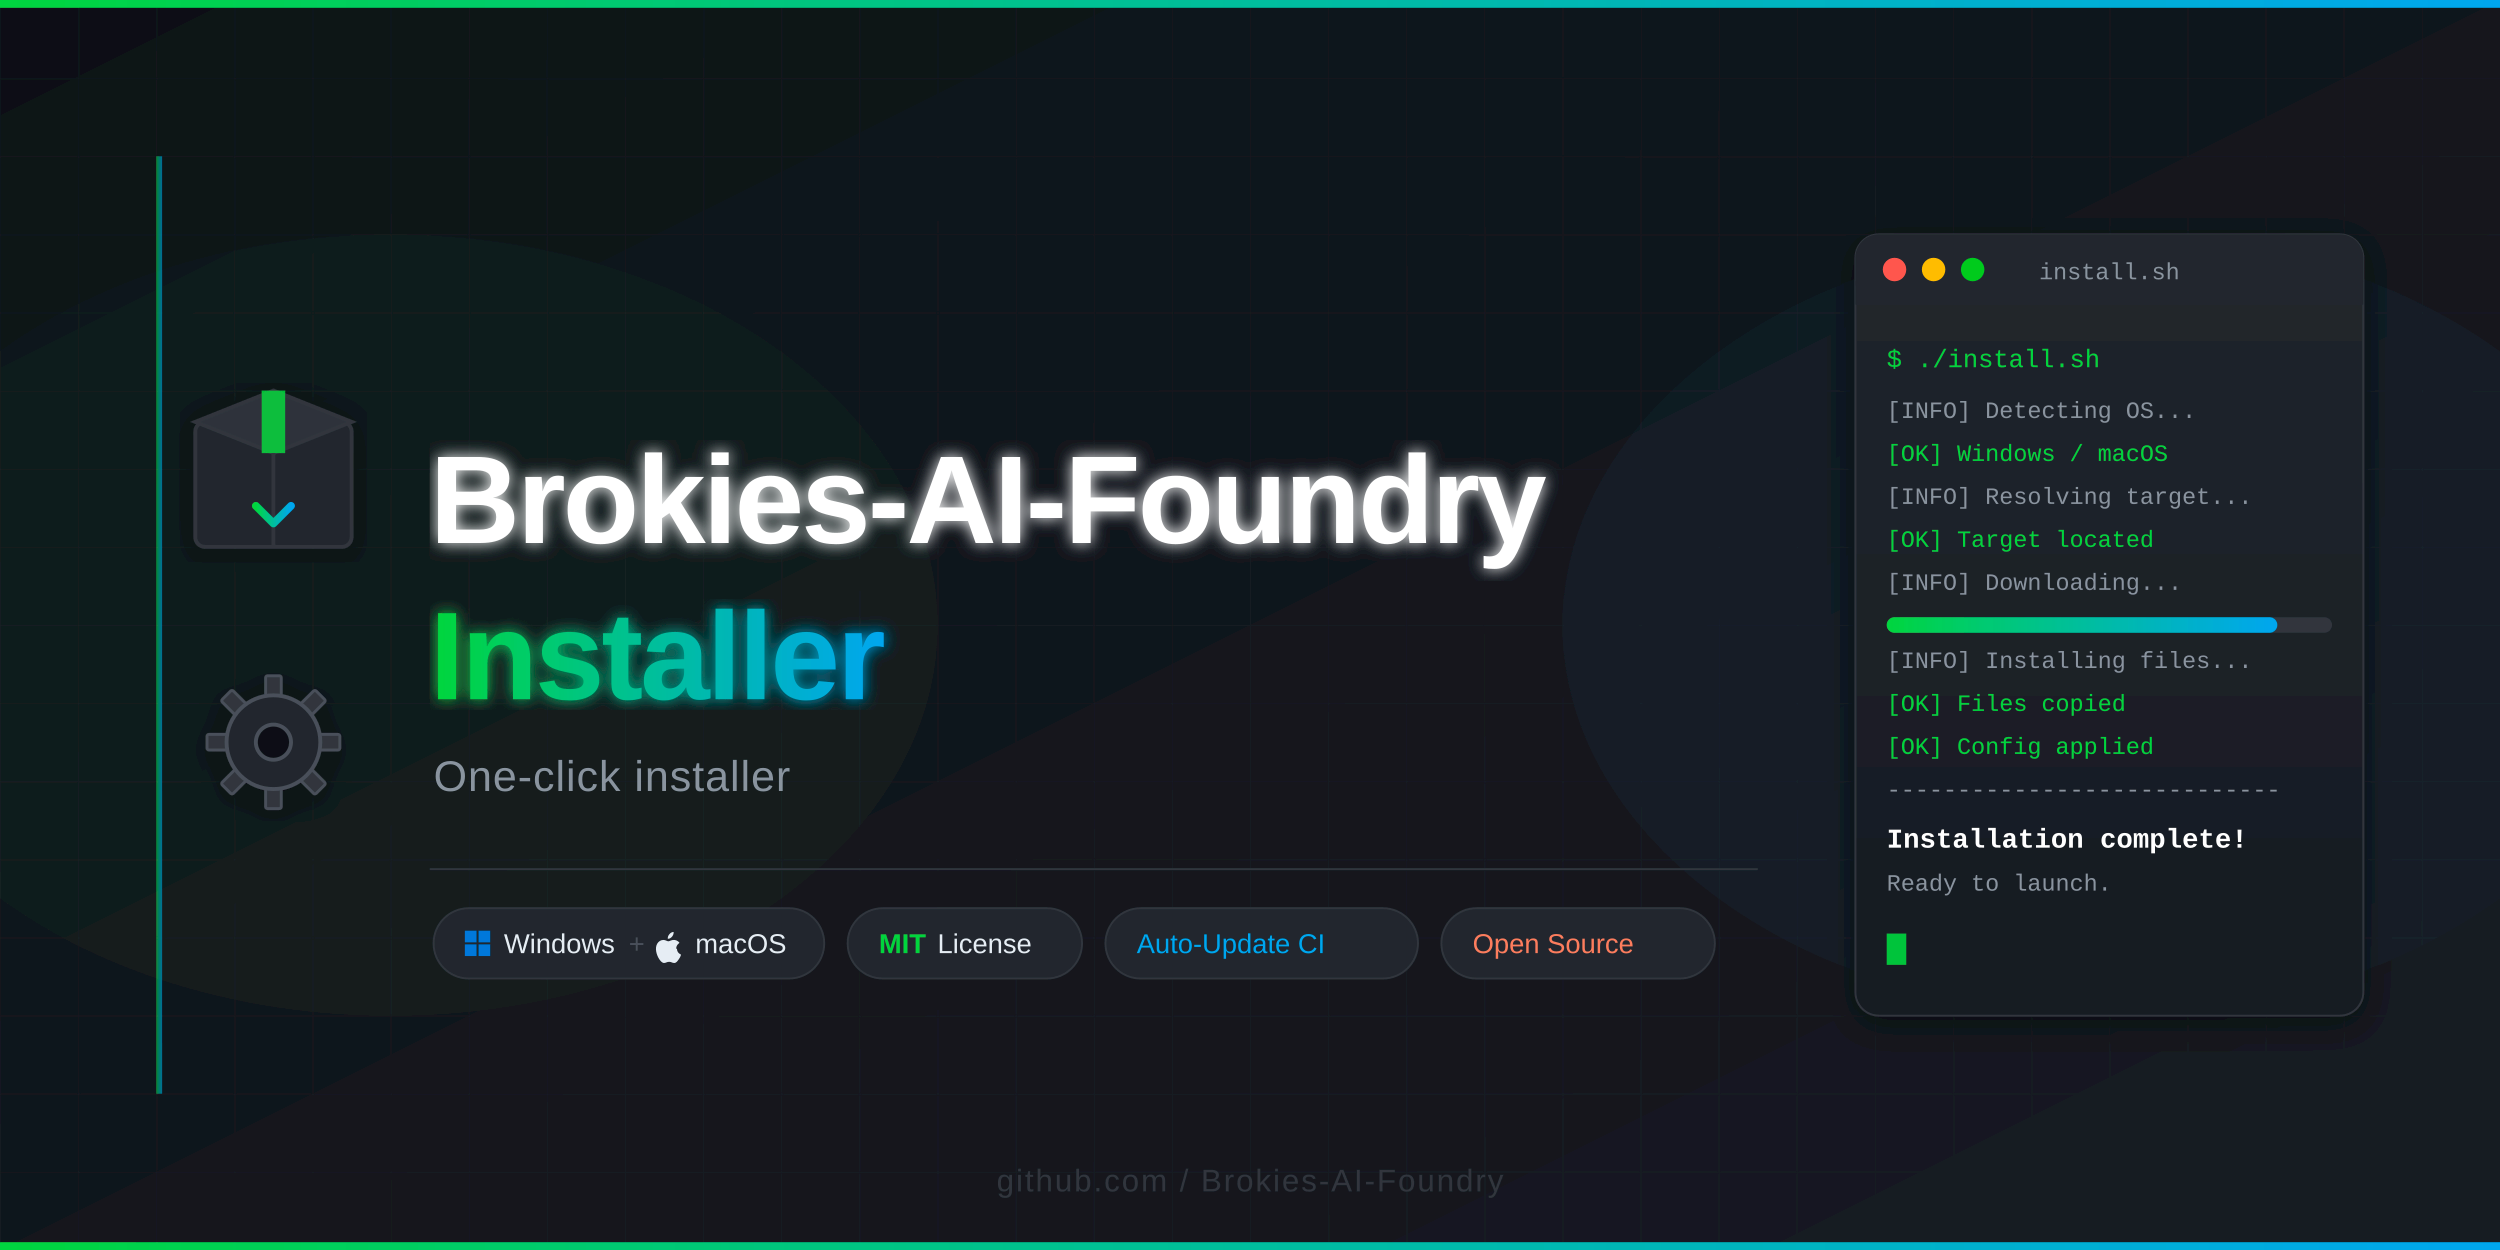
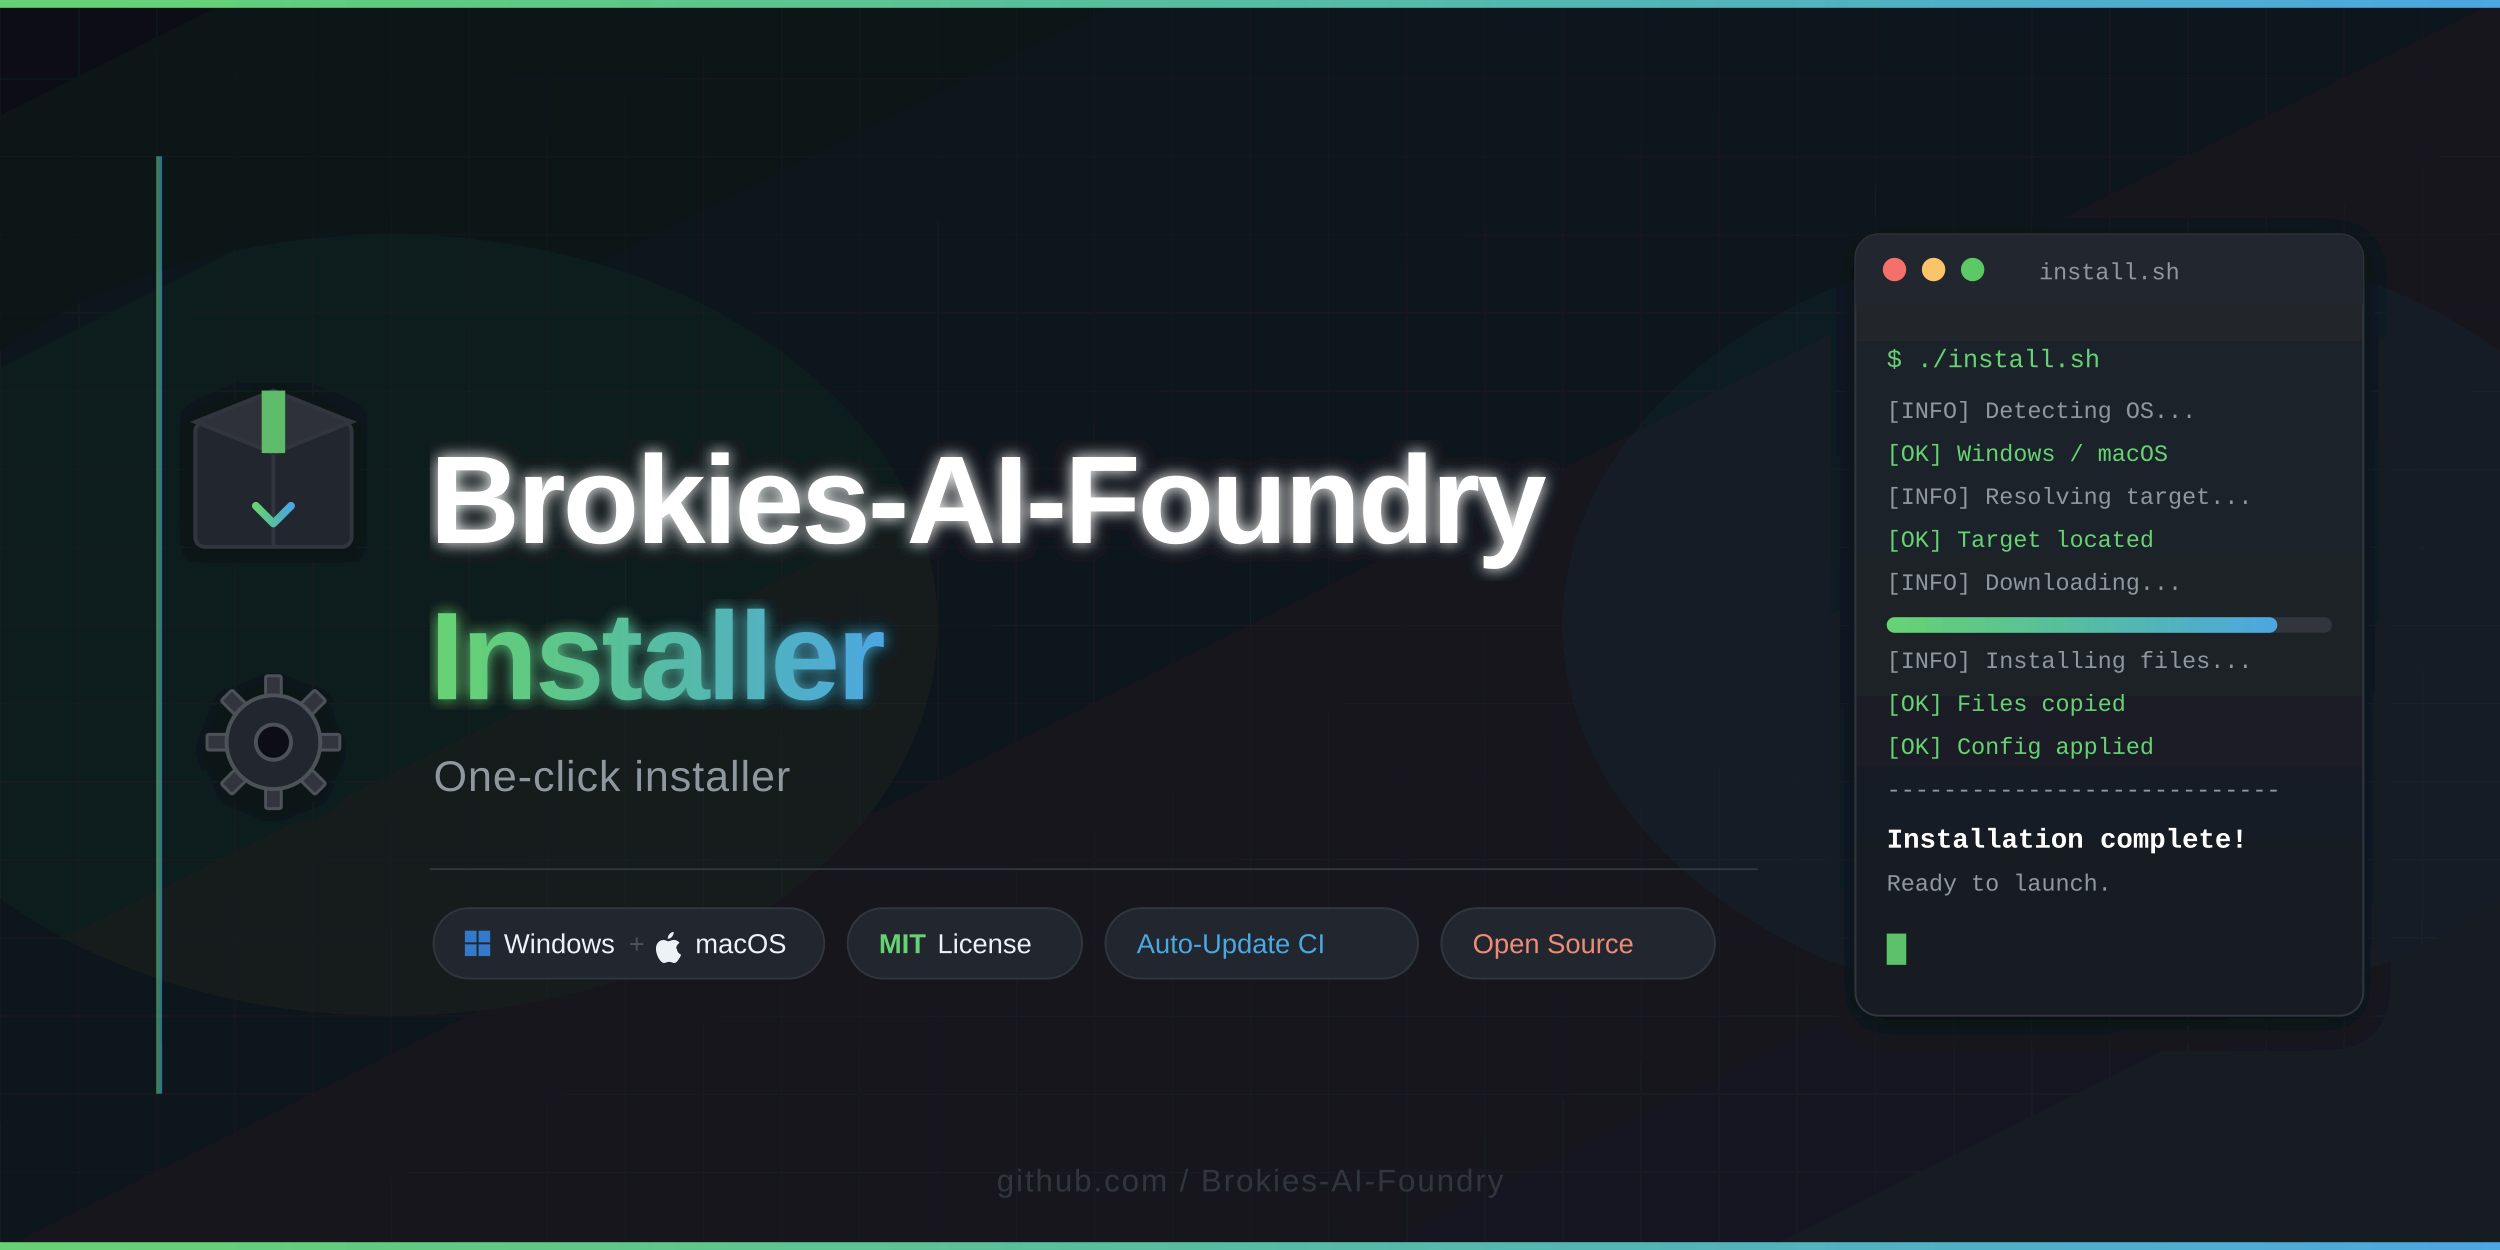
<svg xmlns="http://www.w3.org/2000/svg" viewBox="0 0 1280 640" width="1280" height="640">
  <defs>
    <linearGradient id="bgGrad" x1="0%" y1="0%" x2="100%" y2="100%">
      <stop offset="0%" style="stop-color:#0d1117;stop-opacity:1" />
      <stop offset="100%" style="stop-color:#161b22;stop-opacity:1" />
    </linearGradient>
    <linearGradient id="accentGrad" x1="0%" y1="0%" x2="100%" y2="0%">
      <stop offset="0%" style="stop-color:#39d353;stop-opacity:1" />
      <stop offset="100%" style="stop-color:#0ea5e9;stop-opacity:1" />
    </linearGradient>
    <linearGradient id="cardGrad" x1="0%" y1="0%" x2="0%" y2="100%">
      <stop offset="0%" style="stop-color:#21262d;stop-opacity:1" />
      <stop offset="100%" style="stop-color:#161b22;stop-opacity:1" />
    </linearGradient>
    <filter id="glow">
      <feGaussianBlur stdDeviation="4" result="coloredBlur" />
      <feMerge>
        <feMergeNode in="coloredBlur" />
        <feMergeNode in="SourceGraphic" />
      </feMerge>
    </filter>
    <filter id="shadow">
      <feDropShadow dx="0" dy="4" stdDeviation="8" flood-color="#000000" flood-opacity="0.5" />
    </filter>
    <filter id="tone" x="0%" y="0%" width="100%" height="100%">
-       <feColorMatrix type="saturate" values="1.10" />
-       <feColorMatrix type="matrix" values="   1.00 0 0 0 0   0 1.00 0 0 0   0 0 1.00 0 0   0 0 0 1 0" />
+       <feColorMatrix type="saturate" values="0.80" />
+       <feColorMatrix type="matrix" values="   1.05 0 0 0 0   0 1.05 0 0 0   0 0 1.05 0 0   0 0 0 1 0" />
    </filter>
    <clipPath id="titleClip">
      <rect x="220" y="200" width="710" height="100" />
    </clipPath>
    <clipPath id="installerClip">
      <rect x="220" y="295" width="710" height="100" />
    </clipPath>
    <clipPath id="subtitleClip">
      <rect x="220" y="380" width="710" height="55" />
    </clipPath>
  </defs>
  <g filter="url(#tone)">
    <rect width="1280" height="640" fill="url(#bgGrad)" />
    <pattern id="grid" width="40" height="40" patternUnits="userSpaceOnUse">
      <path d="M 40 0 L 0 0 0 40" fill="none" stroke="#21262d" stroke-width="0.5" />
    </pattern>
    <rect width="1280" height="640" fill="url(#grid)" opacity="0.4" />
    <ellipse cx="200" cy="320" rx="280" ry="200" fill="#39d353" opacity="0.04" />
    <ellipse cx="1080" cy="320" rx="280" ry="200" fill="#0ea5e9" opacity="0.04" />
    <rect x="0" y="0" width="1280" height="4" fill="url(#accentGrad)" />
    <rect x="0" y="636" width="1280" height="4" fill="url(#accentGrad)" />
    <rect x="80" y="80" width="3" height="480" fill="url(#accentGrad)" opacity="0.6" />
    <g transform="translate(100, 200)" filter="url(#shadow)">
      <rect x="0" y="16" width="80" height="64" fill="#21262d" stroke="#30363d" stroke-width="2" rx="5" />
      <polygon points="0,16 40,0 80,16 40,32" fill="#2d333b" stroke="#30363d" stroke-width="2" />
      <rect x="34" y="0" width="12" height="32" fill="#39d353" opacity="0.85" />
      <line x1="40" y1="32" x2="40" y2="80" stroke="#30363d" stroke-width="2" />
      <g transform="translate(40, 56)">
        <line x1="0" y1="-12" x2="0" y2="12" stroke="url(#accentGrad)" stroke-width="4" stroke-linecap="round" />
        <polyline points="-9,3 0,12 9,3" fill="none" stroke="url(#accentGrad)" stroke-width="4" stroke-linecap="round" stroke-linejoin="round" />
      </g>
    </g>
    <g transform="translate(140, 380)" filter="url(#shadow)">
      <g fill="#30363d" stroke="#484f58" stroke-width="1.5">
        <rect x="-4" y="-34" width="8" height="14" rx="1" />
        <rect x="-4" y="-34" width="8" height="14" rx="1" transform="rotate(45)" />
        <rect x="-4" y="-34" width="8" height="14" rx="1" transform="rotate(90)" />
        <rect x="-4" y="-34" width="8" height="14" rx="1" transform="rotate(135)" />
        <rect x="-4" y="-34" width="8" height="14" rx="1" transform="rotate(180)" />
        <rect x="-4" y="-34" width="8" height="14" rx="1" transform="rotate(225)" />
        <rect x="-4" y="-34" width="8" height="14" rx="1" transform="rotate(270)" />
        <rect x="-4" y="-34" width="8" height="14" rx="1" transform="rotate(315)" />
      </g>
      <circle cx="0" cy="0" r="24" fill="#21262d" stroke="#484f58" stroke-width="2" />
      <circle cx="0" cy="0" r="9" fill="#0d1117" stroke="#484f58" stroke-width="2" />
    </g>
    <g clip-path="url(#titleClip)">
      <text id="projectName" x="220" y="278" font-family="'Segoe UI', 'Helvetica Neue', Arial, sans-serif" font-size="64" font-weight="700" letter-spacing="-1.5" fill="#ffffff" filter="url(#glow)" textLength="710" lengthAdjust="spacingAndGlyphs">Brokies-AI-Foundry</text>
    </g>
    <g clip-path="url(#installerClip)">
      <text x="220" y="358" font-family="'Segoe UI', 'Helvetica Neue', Arial, sans-serif" font-size="64" font-weight="700" letter-spacing="-1.5" fill="url(#accentGrad)" filter="url(#glow)">Installer</text>
    </g>
    <g clip-path="url(#subtitleClip)">
      <text x="222" y="405" font-family="'Segoe UI', 'Helvetica Neue', Arial, sans-serif" font-size="22" font-weight="400" fill="#8b949e" letter-spacing="0.5">One-click installer</text>
    </g>
    <line x1="220" y1="445" x2="900" y2="445" stroke="#30363d" stroke-width="1" />
    <g transform="translate(222, 465)">
      <rect x="0" y="0" width="200" height="36" fill="#21262d" rx="18" stroke="#30363d" stroke-width="1" />
      <g transform="translate(16, 11.5)">
        <rect x="0" y="0" width="6" height="6" fill="#0078d4" />
        <rect x="7" y="0" width="6" height="6" fill="#0078d4" />
        <rect x="0" y="7" width="6" height="6" fill="#0078d4" />
        <rect x="7" y="7" width="6" height="6" fill="#0078d4" />
      </g>
      <text x="36" y="23" font-family="'Segoe UI', Arial, sans-serif" font-size="14" fill="#e6edf3" font-weight="500">Windows</text>
      <text x="104" y="23" text-anchor="middle" font-family="'Segoe UI', Arial, sans-serif" font-size="14" fill="#484f58" font-weight="400">+</text>
      <g transform="translate(112.6, 9.55)" fill="#e6edf3">
        <path d="M11.6 11.2c0-2 1.6-2.9 1.7-3-0.9-1.3-2.3-1.5-2.8-1.5-1.2-0.1-2.3 0.7-2.9 0.7-0.6 0-1.5-0.7-2.5-0.7-1.3 0-2.5 0.7-3.2 1.9-1.4 2.4-0.3 5.9 1 7.9 0.7 1 1.5 2 2.5 2 1 0 1.4-0.6 2.6-0.6 1.2 0 1.5 0.6 2.6 0.6 1.1 0 1.7-1 2.4-2 0.8-1.1 1.1-2.2 1.1-2.3-0.1 0-2.1-0.8-2.1-3z" />
        <path d="M9.5 5c0.5-0.6 0.9-1.5 0.8-2.4-0.8 0-1.7 0.5-2.2 1.2-0.5 0.5-0.9 1.5-0.8 2.3 0.9 0.1 1.7-0.5 2.2-1.1z" />
      </g>
      <text x="134" y="23" font-family="'Segoe UI', Arial, sans-serif" font-size="14" fill="#e6edf3" font-weight="500">macOS</text>
    </g>
    <g transform="translate(434, 465)">
      <rect x="0" y="0" width="120" height="36" fill="#21262d" rx="18" stroke="#30363d" stroke-width="1" />
      <text x="16" y="23" font-family="'Segoe UI', Arial, sans-serif" font-size="14" fill="#39d353" font-weight="600">MIT</text>
      <text x="46" y="23" font-family="'Segoe UI', Arial, sans-serif" font-size="14" fill="#e6edf3" font-weight="400">License</text>
    </g>
    <g transform="translate(566, 465)">
      <rect x="0" y="0" width="160" height="36" fill="#21262d" rx="18" stroke="#30363d" stroke-width="1" />
      <text x="16" y="23" font-family="'Segoe UI', Arial, sans-serif" font-size="14" fill="#0ea5e9" font-weight="500">Auto-Update CI</text>
    </g>
    <g transform="translate(738, 465)">
      <rect x="0" y="0" width="140" height="36" fill="#21262d" rx="18" stroke="#30363d" stroke-width="1" />
      <text x="16" y="23" font-family="'Segoe UI', Arial, sans-serif" font-size="14" fill="#f78166" font-weight="500">Open Source</text>
    </g>
    <g transform="translate(950, 120)" filter="url(#shadow)">
      <rect x="0" y="0" width="260" height="400" fill="url(#cardGrad)" rx="12" stroke="#30363d" stroke-width="1" />
      <rect x="0" y="0" width="260" height="36" fill="#21262d" rx="12" />
      <rect x="0" y="24" width="260" height="12" fill="#21262d" />
      <circle cx="20" cy="18" r="6" fill="#ff5f56" />
      <circle cx="40" cy="18" r="6" fill="#ffbd2e" />
      <circle cx="60" cy="18" r="6" fill="#27c93f" />
      <text x="130" y="23" text-anchor="middle" font-family="'Courier New', monospace" font-size="12" fill="#8b949e">install.sh</text>
      <text x="16" y="68" font-family="'Courier New', monospace" font-size="13" fill="#39d353">$ ./install.sh</text>
      <text x="16" y="94" font-family="'Courier New', monospace" font-size="12" fill="#8b949e">[INFO] Detecting OS...</text>
      <text x="16" y="116" font-family="'Courier New', monospace" font-size="12" fill="#39d353">[OK]   Windows / macOS</text>
      <text x="16" y="138" font-family="'Courier New', monospace" font-size="12" fill="#8b949e">[INFO] Resolving target...</text>
      <text x="16" y="160" font-family="'Courier New', monospace" font-size="12" fill="#39d353">[OK]   Target located</text>
      <text x="16" y="182" font-family="'Courier New', monospace" font-size="12" fill="#8b949e">[INFO] Downloading...</text>
      <rect x="16" y="196" width="228" height="8" fill="#30363d" rx="4" />
      <rect x="16" y="196" width="200" height="8" fill="url(#accentGrad)" rx="4" />
      <text x="16" y="222" font-family="'Courier New', monospace" font-size="12" fill="#8b949e">[INFO] Installing files...</text>
      <text x="16" y="244" font-family="'Courier New', monospace" font-size="12" fill="#39d353">[OK]   Files copied</text>
      <text x="16" y="266" font-family="'Courier New', monospace" font-size="12" fill="#39d353">[OK]   Config applied</text>
      <text x="16" y="288" font-family="'Courier New', monospace" font-size="12" fill="#8b949e">----------------------------</text>
      <text x="16" y="314" font-family="'Courier New', monospace" font-size="14" fill="#ffffff" font-weight="bold">Installation complete!</text>
      <text x="16" y="336" font-family="'Courier New', monospace" font-size="12" fill="#8b949e">Ready to launch.</text>
      <rect x="16" y="358" width="10" height="16" fill="#39d353" opacity="0.9">
        <animate attributeName="opacity" values="0.9;0;0.9" dur="1.2s" repeatCount="indefinite" />
      </rect>
    </g>
    <text x="640" y="610" text-anchor="middle" font-family="'Segoe UI', Arial, sans-serif" font-size="16" fill="#30363d" letter-spacing="1">github.com / Brokies-AI-Foundry</text>
  </g>
</svg>
